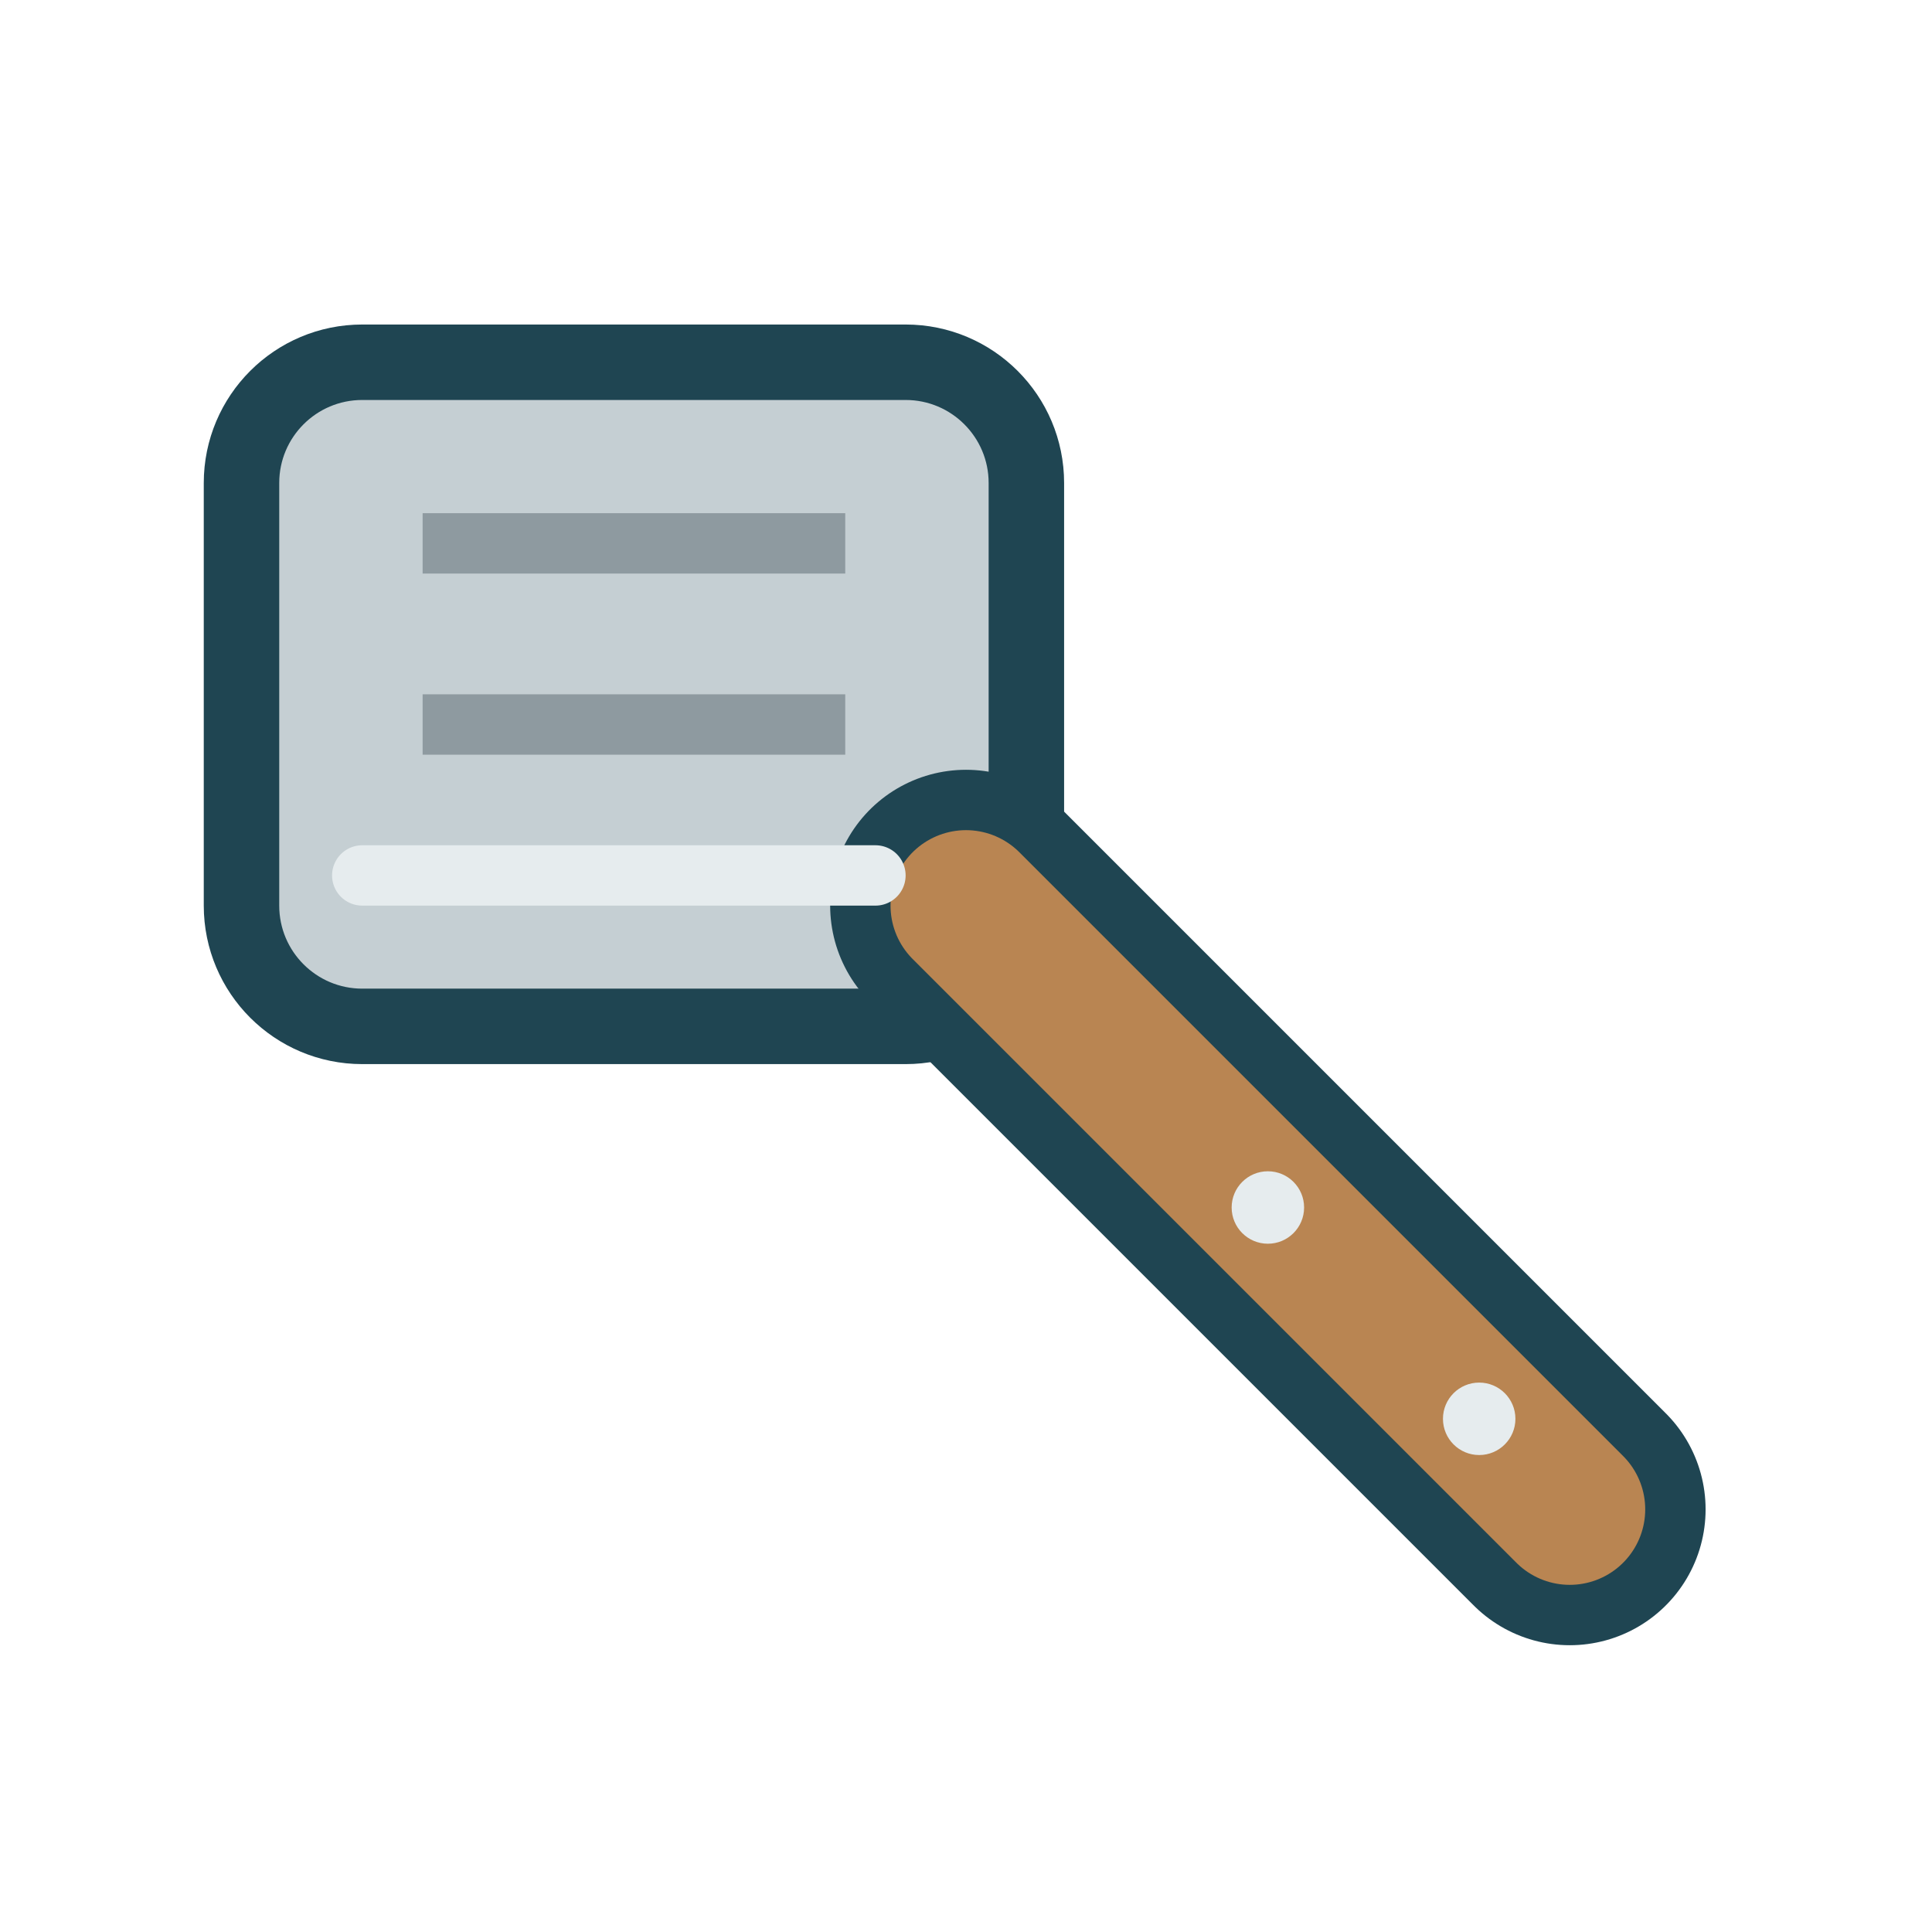
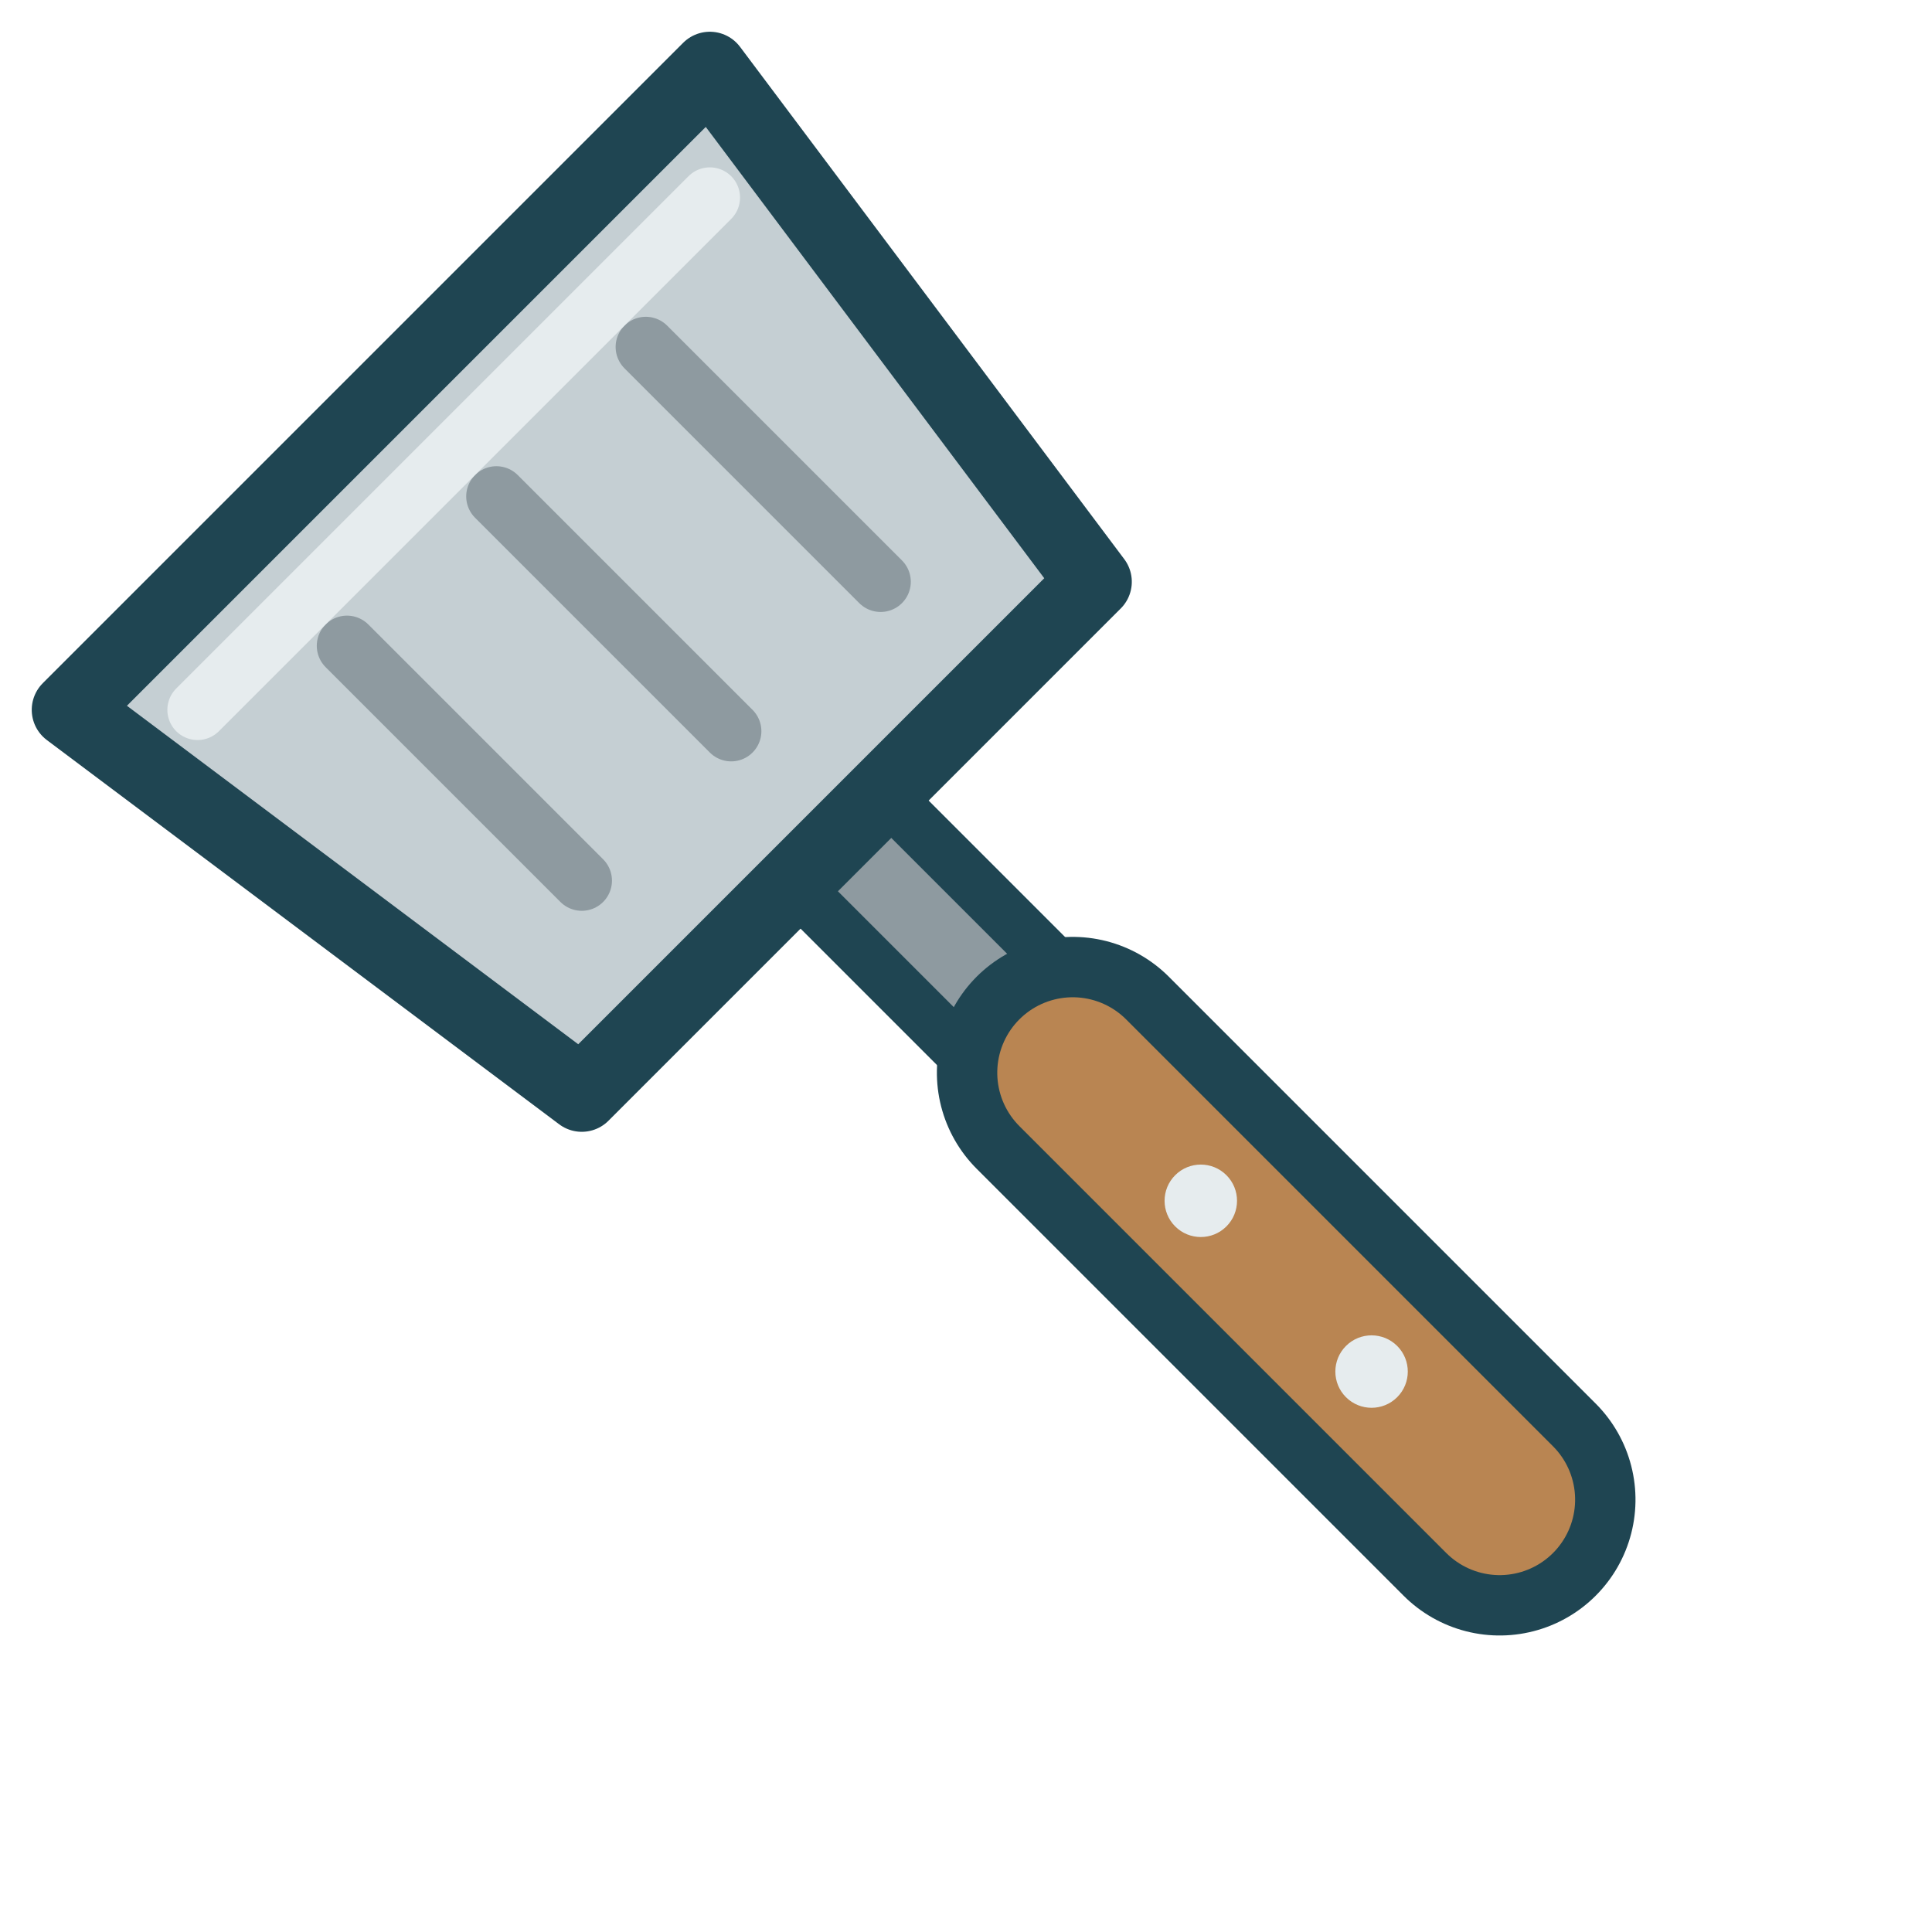
<svg xmlns="http://www.w3.org/2000/svg" viewBox="0 0 64 64">
-   <rect class="blade" x="8" y="12" width="26" height="22" rx="4" fill="#C5CFD3" stroke="#1F4552" stroke-width="2.5" />
-   <path class="blade2" d="M14 18h14M14 24h14" stroke="#8E9AA0" stroke-width="2" />
-   <path d="M32 30l20 20" stroke="#1F4552" stroke-width="9" stroke-linecap="round" />
-   <path d="M32 30l20 20" stroke="#B98552" stroke-width="5" stroke-linecap="round" />
-   <path d="M12 29h17" stroke="#E6ECEE" stroke-width="2" stroke-linecap="round" />
-   <circle cx="42" cy="40" r="1.2" fill="#E6ECEE" />
-   <circle cx="49" cy="47" r="1.2" fill="#E6ECEE" />
+   <g transform="rotate(-45 32 32)">
+     <path d="M32 26v9" stroke="#1F4552" stroke-width="6" stroke-linecap="round" />
+     <path d="M32 26v9" stroke="#8E9AA0" stroke-width="2.5" stroke-linecap="round" />
+     <path d="M32 37v20" stroke="#1F4552" stroke-width="9" stroke-linecap="round" />
+     <path d="M32 37v20" stroke="#B98552" stroke-width="5" stroke-linecap="round" />
+     <circle cx="32" cy="43" r="1.2" fill="#E6ECEE" />
+     <circle cx="32" cy="51" r="1.2" fill="#E6ECEE" />
+     <path class="blade" d="M17 5h30l-3 21H20z" fill="#C5CFD3" stroke="#1F4552" stroke-width="2.5" stroke-linejoin="round" />
+     <path class="blade2" d="M25 10v11M32 10v11M39 10v11" stroke="#8E9AA0" stroke-width="2" stroke-linecap="round" />
+     <path d="M20 8h24" stroke="#E6ECEE" stroke-width="2" stroke-linecap="round" />
+   </g>
</svg>
